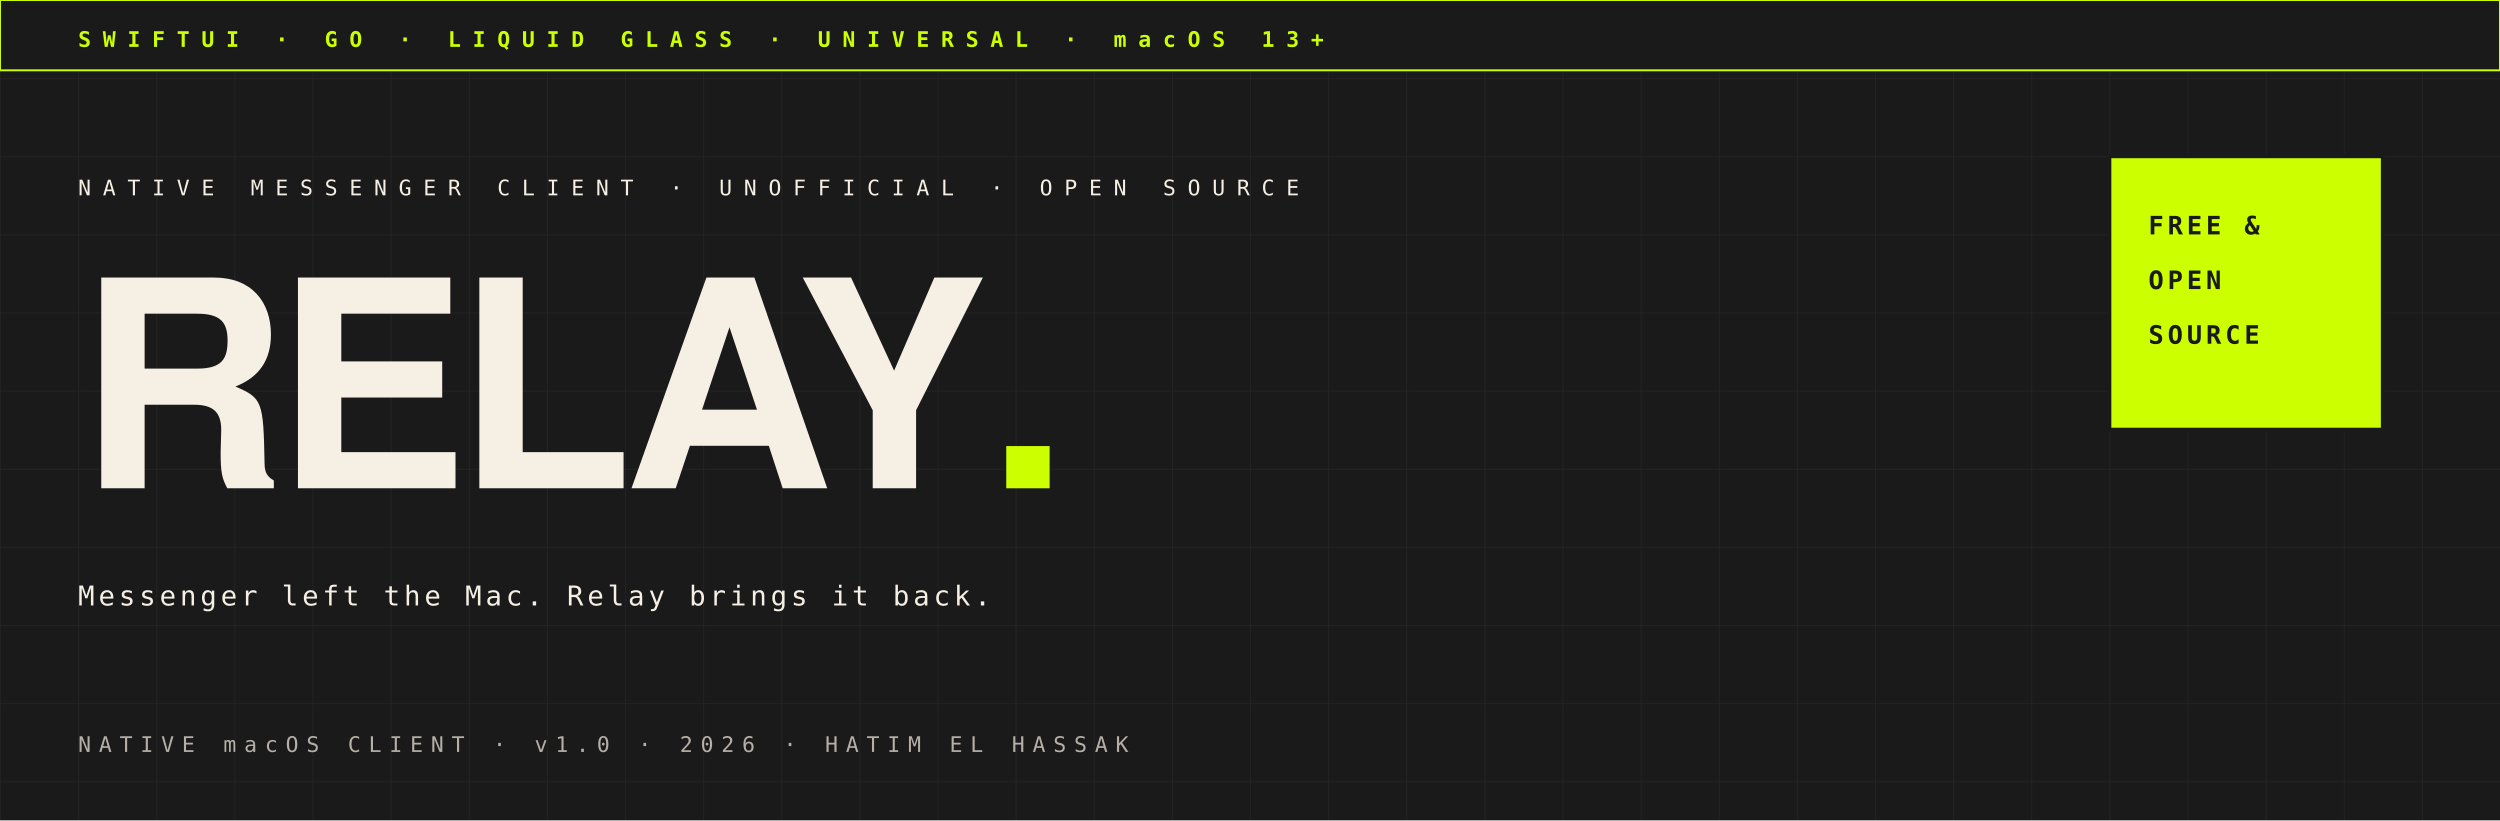
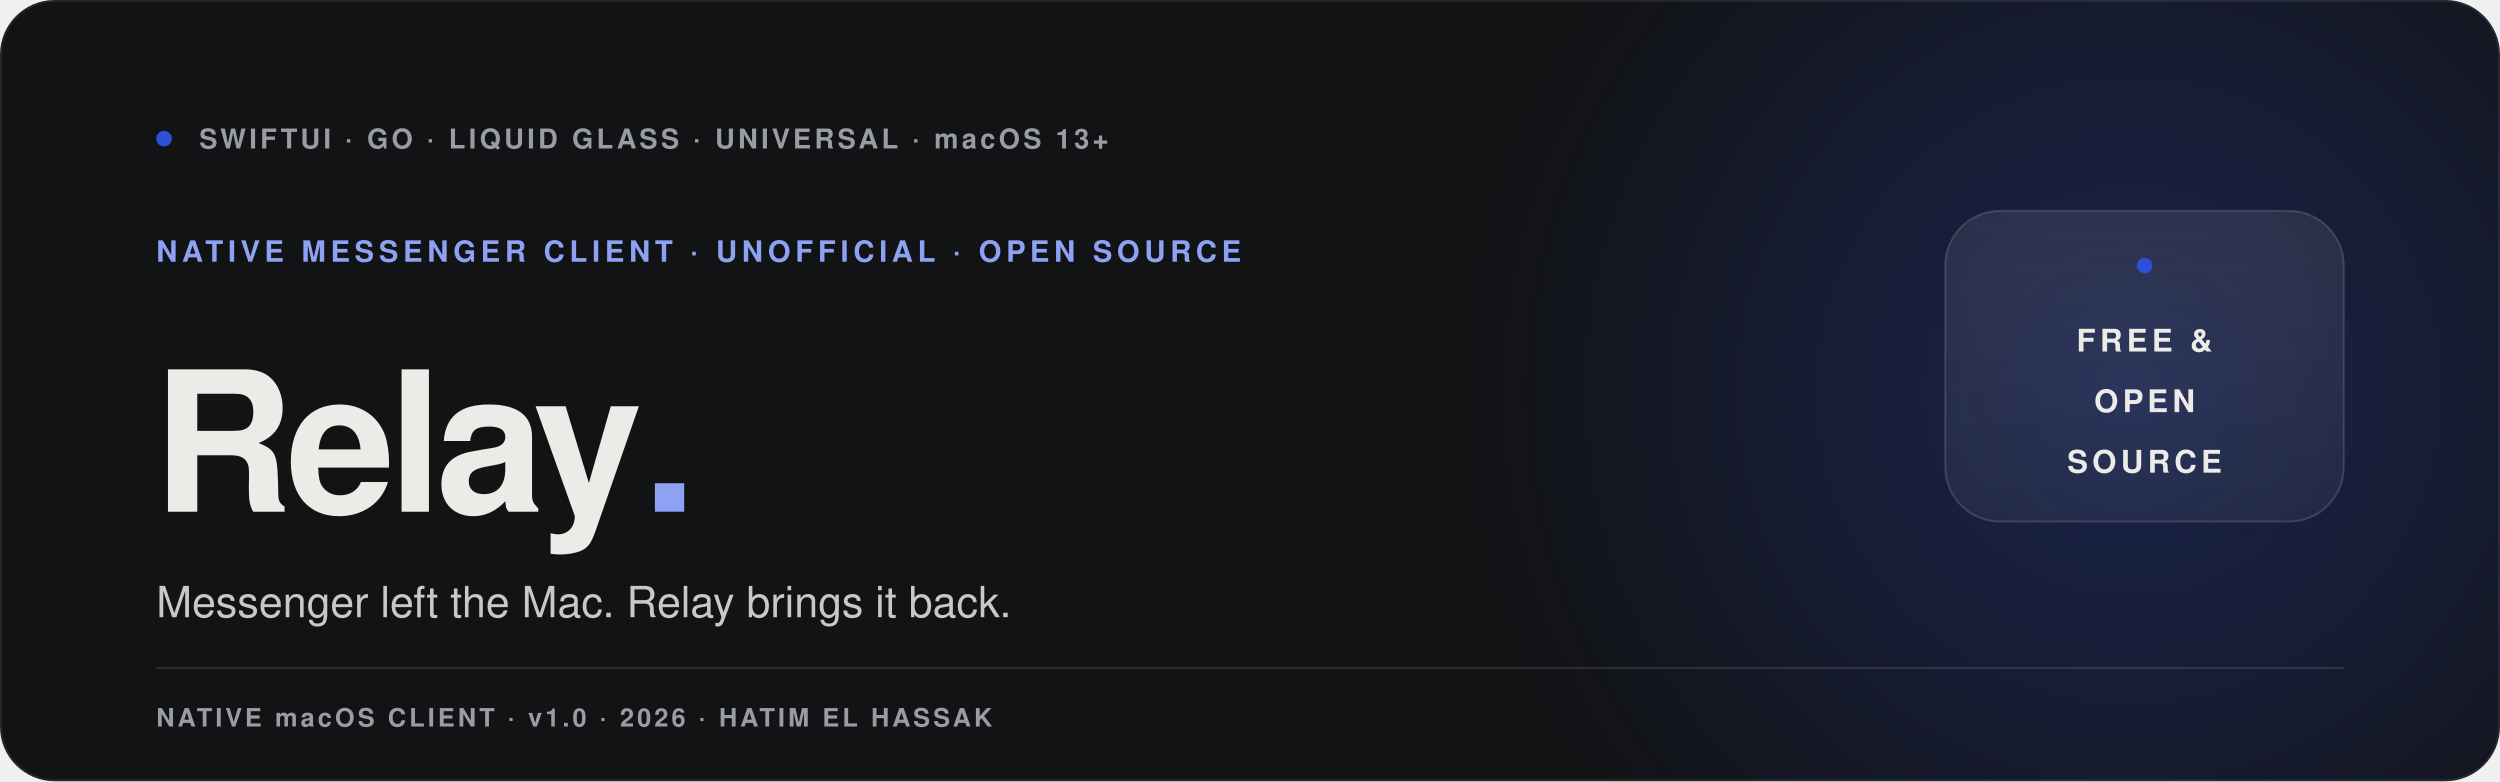
- <svg xmlns="http://www.w3.org/2000/svg" viewBox="0 0 1280 420" width="1280" height="420">
+ <svg xmlns="http://www.w3.org/2000/svg" viewBox="0 0 1280 400" width="1280" height="400" role="img" aria-label="Relay">
  <defs>
-     <pattern id="grid-d" width="40" height="40" patternUnits="userSpaceOnUse">
-       <path d="M40 0H0V40" fill="none" stroke="#F5EFE4" stroke-width="0.5" opacity="0.08" />
-     </pattern>
+     <radialGradient id="glow" gradientUnits="userSpaceOnUse" cx="1090" cy="200" r="340">
+       <stop offset="0" stop-color="#2E4FD6" stop-opacity=".30" />
+       <stop offset="1" stop-color="#2E4FD6" stop-opacity="0" />
+     </radialGradient>
+     <linearGradient id="card" x1="0" y1="0" x2="0" y2="1">
+       <stop offset="0" stop-color="#FFFFFF" stop-opacity=".08" />
+       <stop offset="1" stop-color="#FFFFFF" stop-opacity=".04" />
+     </linearGradient>
+     <filter id="lift" x="-30%" y="-30%" width="160%" height="170%">
+       <feDropShadow dx="0" dy="12" stdDeviation="16" flood-color="#000000" flood-opacity=".45" />
+     </filter>
+     <style>
+       text { font-family: Satoshi,'Helvetica Neue',Helvetica,Arial,'Liberation Sans',sans-serif; }
+     </style>
  </defs>
-   <rect width="1280" height="420" fill="#1A1A1A" />
-   <rect width="1280" height="420" fill="url(#grid-d)" />
-   <rect x="0" y="0" width="1280" height="36" fill="#1A1A1A" stroke="#CCFF00" stroke-width="1" />
-   <text x="40" y="24" font-family="JetBrains Mono, monospace" font-size="11" font-weight="600" letter-spacing="6" fill="#CCFF00">
-     SWIFTUI · GO · LIQUID GLASS · UNIVERSAL · macOS 13+
+   <rect width="1280" height="400" rx="28" fill="#121315" />
+   <rect width="1280" height="400" rx="28" fill="url(#glow)" />
+   <rect x="0.5" y="0.5" width="1279" height="399" rx="27.5" fill="none" stroke="#FFFFFF" stroke-opacity=".08" />
+   <circle cx="84" cy="71" r="4" fill="#2E4FD6" />
+   <text x="102" y="76" font-size="14" font-weight="600" letter-spacing="1.68" fill="#9A9CA3">SWIFTUI · GO · LIQUID GLASS · UNIVERSAL · macOS 13+</text>
+   <text x="80" y="134" font-size="15" font-weight="700" letter-spacing="2.40" fill="#8EA2F4">NATIVE MESSENGER CLIENT · UNOFFICIAL · OPEN SOURCE</text>
+   <text x="78" y="262" font-size="100.0" font-weight="700" letter-spacing="-3.50" fill="#ECEBE7">Relay<tspan fill="#8EA2F4">.</tspan>
  </text>
-   <text x="40" y="100" font-family="JetBrains Mono, monospace" font-size="11" font-weight="500" letter-spacing="6" fill="#F5EFE4">
-     NATIVE MESSENGER CLIENT · UNOFFICIAL · OPEN SOURCE
-   </text>
-   <text x="40" y="250" font-family="Helvetica Neue, Arial Black, sans-serif" font-size="148" font-weight="900" letter-spacing="-6" fill="#F5EFE4">
-     RELAY<tspan fill="#CCFF00">.</tspan>
-   </text>
-   <text x="40" y="310" font-family="JetBrains Mono, monospace" font-size="14" font-weight="500" letter-spacing="2" fill="#F5EFE4">
-     Messenger left the Mac. Relay brings it back.
-   </text>
-   <rect x="1080" y="80" width="140" height="140" fill="#CCFF00" stroke="#1A1A1A" stroke-width="2" />
-   <text x="1100" y="120" font-family="JetBrains Mono, monospace" font-size="13" font-weight="700" letter-spacing="2" fill="#1A1A1A">FREE &amp;</text>
-   <text x="1100" y="148" font-family="JetBrains Mono, monospace" font-size="13" font-weight="700" letter-spacing="2" fill="#1A1A1A">OPEN</text>
-   <text x="1100" y="176" font-family="JetBrains Mono, monospace" font-size="13" font-weight="700" letter-spacing="2" fill="#1A1A1A">SOURCE</text>
-   <text x="40" y="385" font-family="JetBrains Mono, monospace" font-size="11" font-weight="500" letter-spacing="4" fill="#F5EFE4" opacity="0.7">
-     NATIVE macOS CLIENT · v1.0 · 2026 · HATIM EL HASSAK
-   </text>
+   <text x="80" y="316" font-size="22" font-weight="500" fill="#C9C8C4">Messenger left the Mac. Relay brings it back.</text>
+   <line x1="80" y1="342" x2="1200" y2="342" stroke="#ECEBE7" stroke-opacity=".12" />
+   <text x="80" y="372" font-size="13" font-weight="600" letter-spacing="1.56" fill="#9A9CA3">NATIVE macOS CLIENT · v1.0 · 2026 · HATIM EL HASSAK</text>
+   <g filter="url(#lift)">
+     <rect x="996" y="108" width="204" height="159" rx="28" fill="url(#card)" stroke="#FFFFFF" stroke-opacity=".14" />
+   </g>
+   <circle cx="1098" cy="136" r="4" fill="#2E4FD6" />
+   <text x="1098" y="180" text-anchor="middle" font-size="16" font-weight="700" letter-spacing="2.2" fill="#ECEBE7">FREE &amp;</text>
+   <text x="1098" y="211" text-anchor="middle" font-size="16" font-weight="700" letter-spacing="2.2" fill="#ECEBE7">OPEN</text>
+   <text x="1098" y="242" text-anchor="middle" font-size="16" font-weight="700" letter-spacing="2.2" fill="#ECEBE7">SOURCE</text>
</svg>
